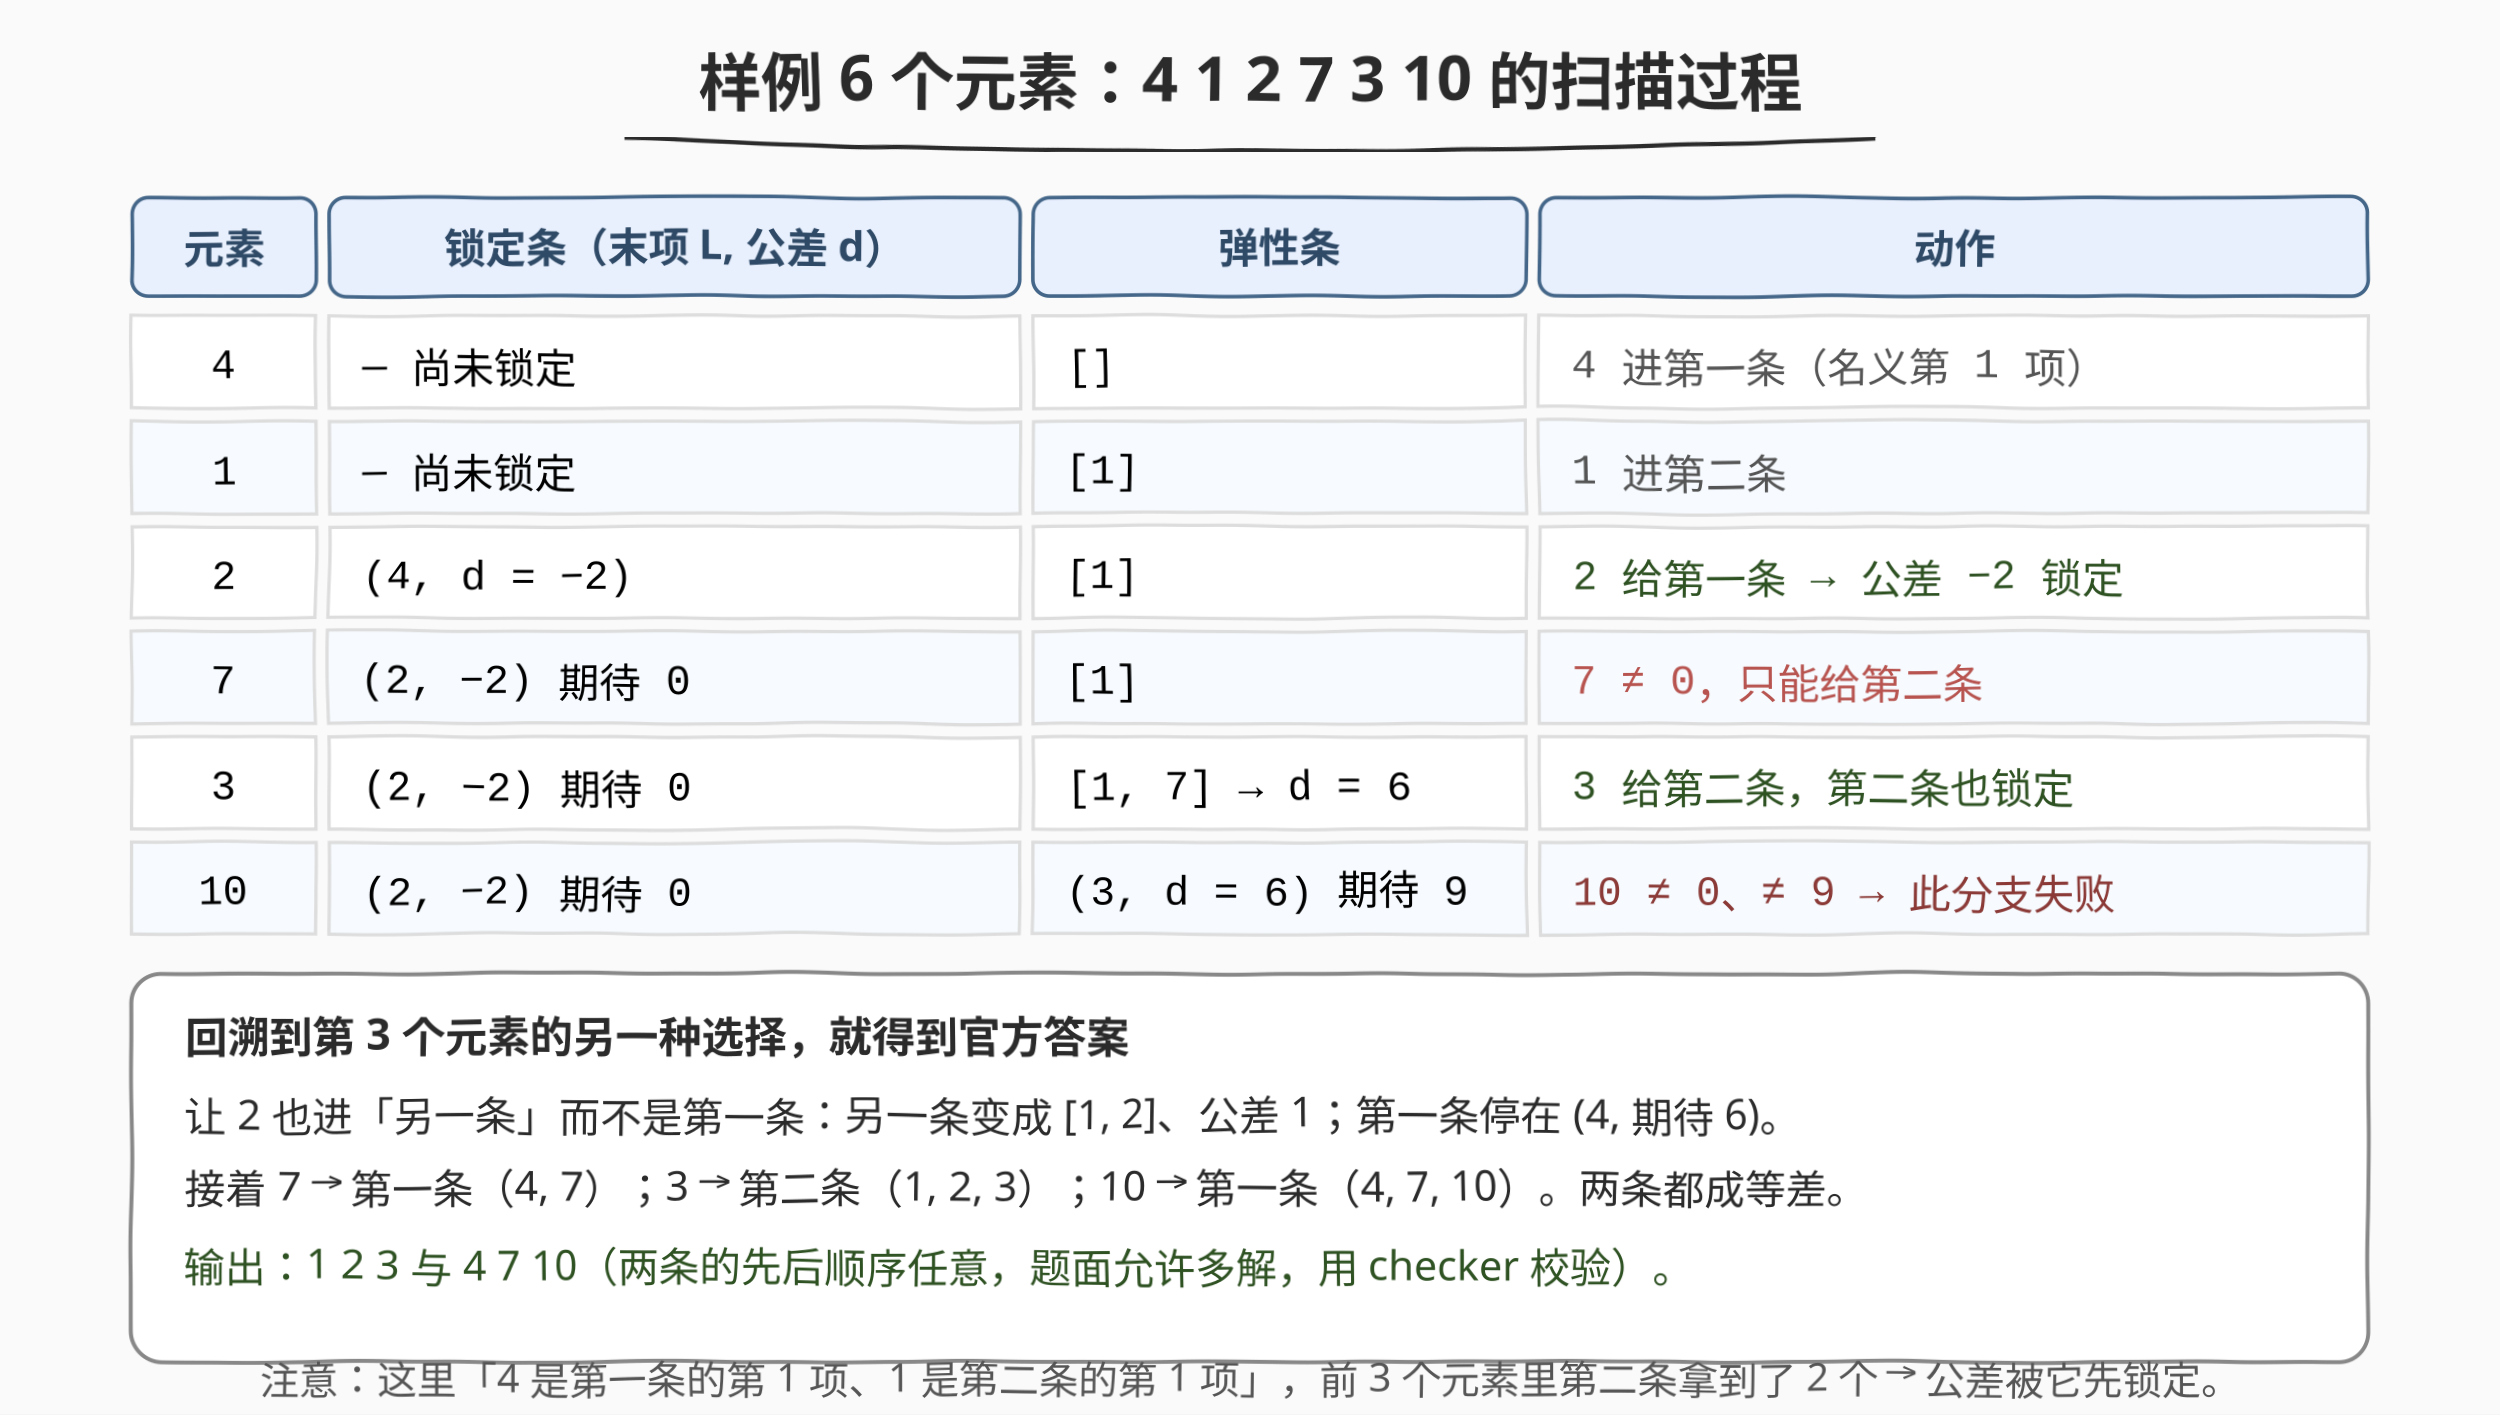
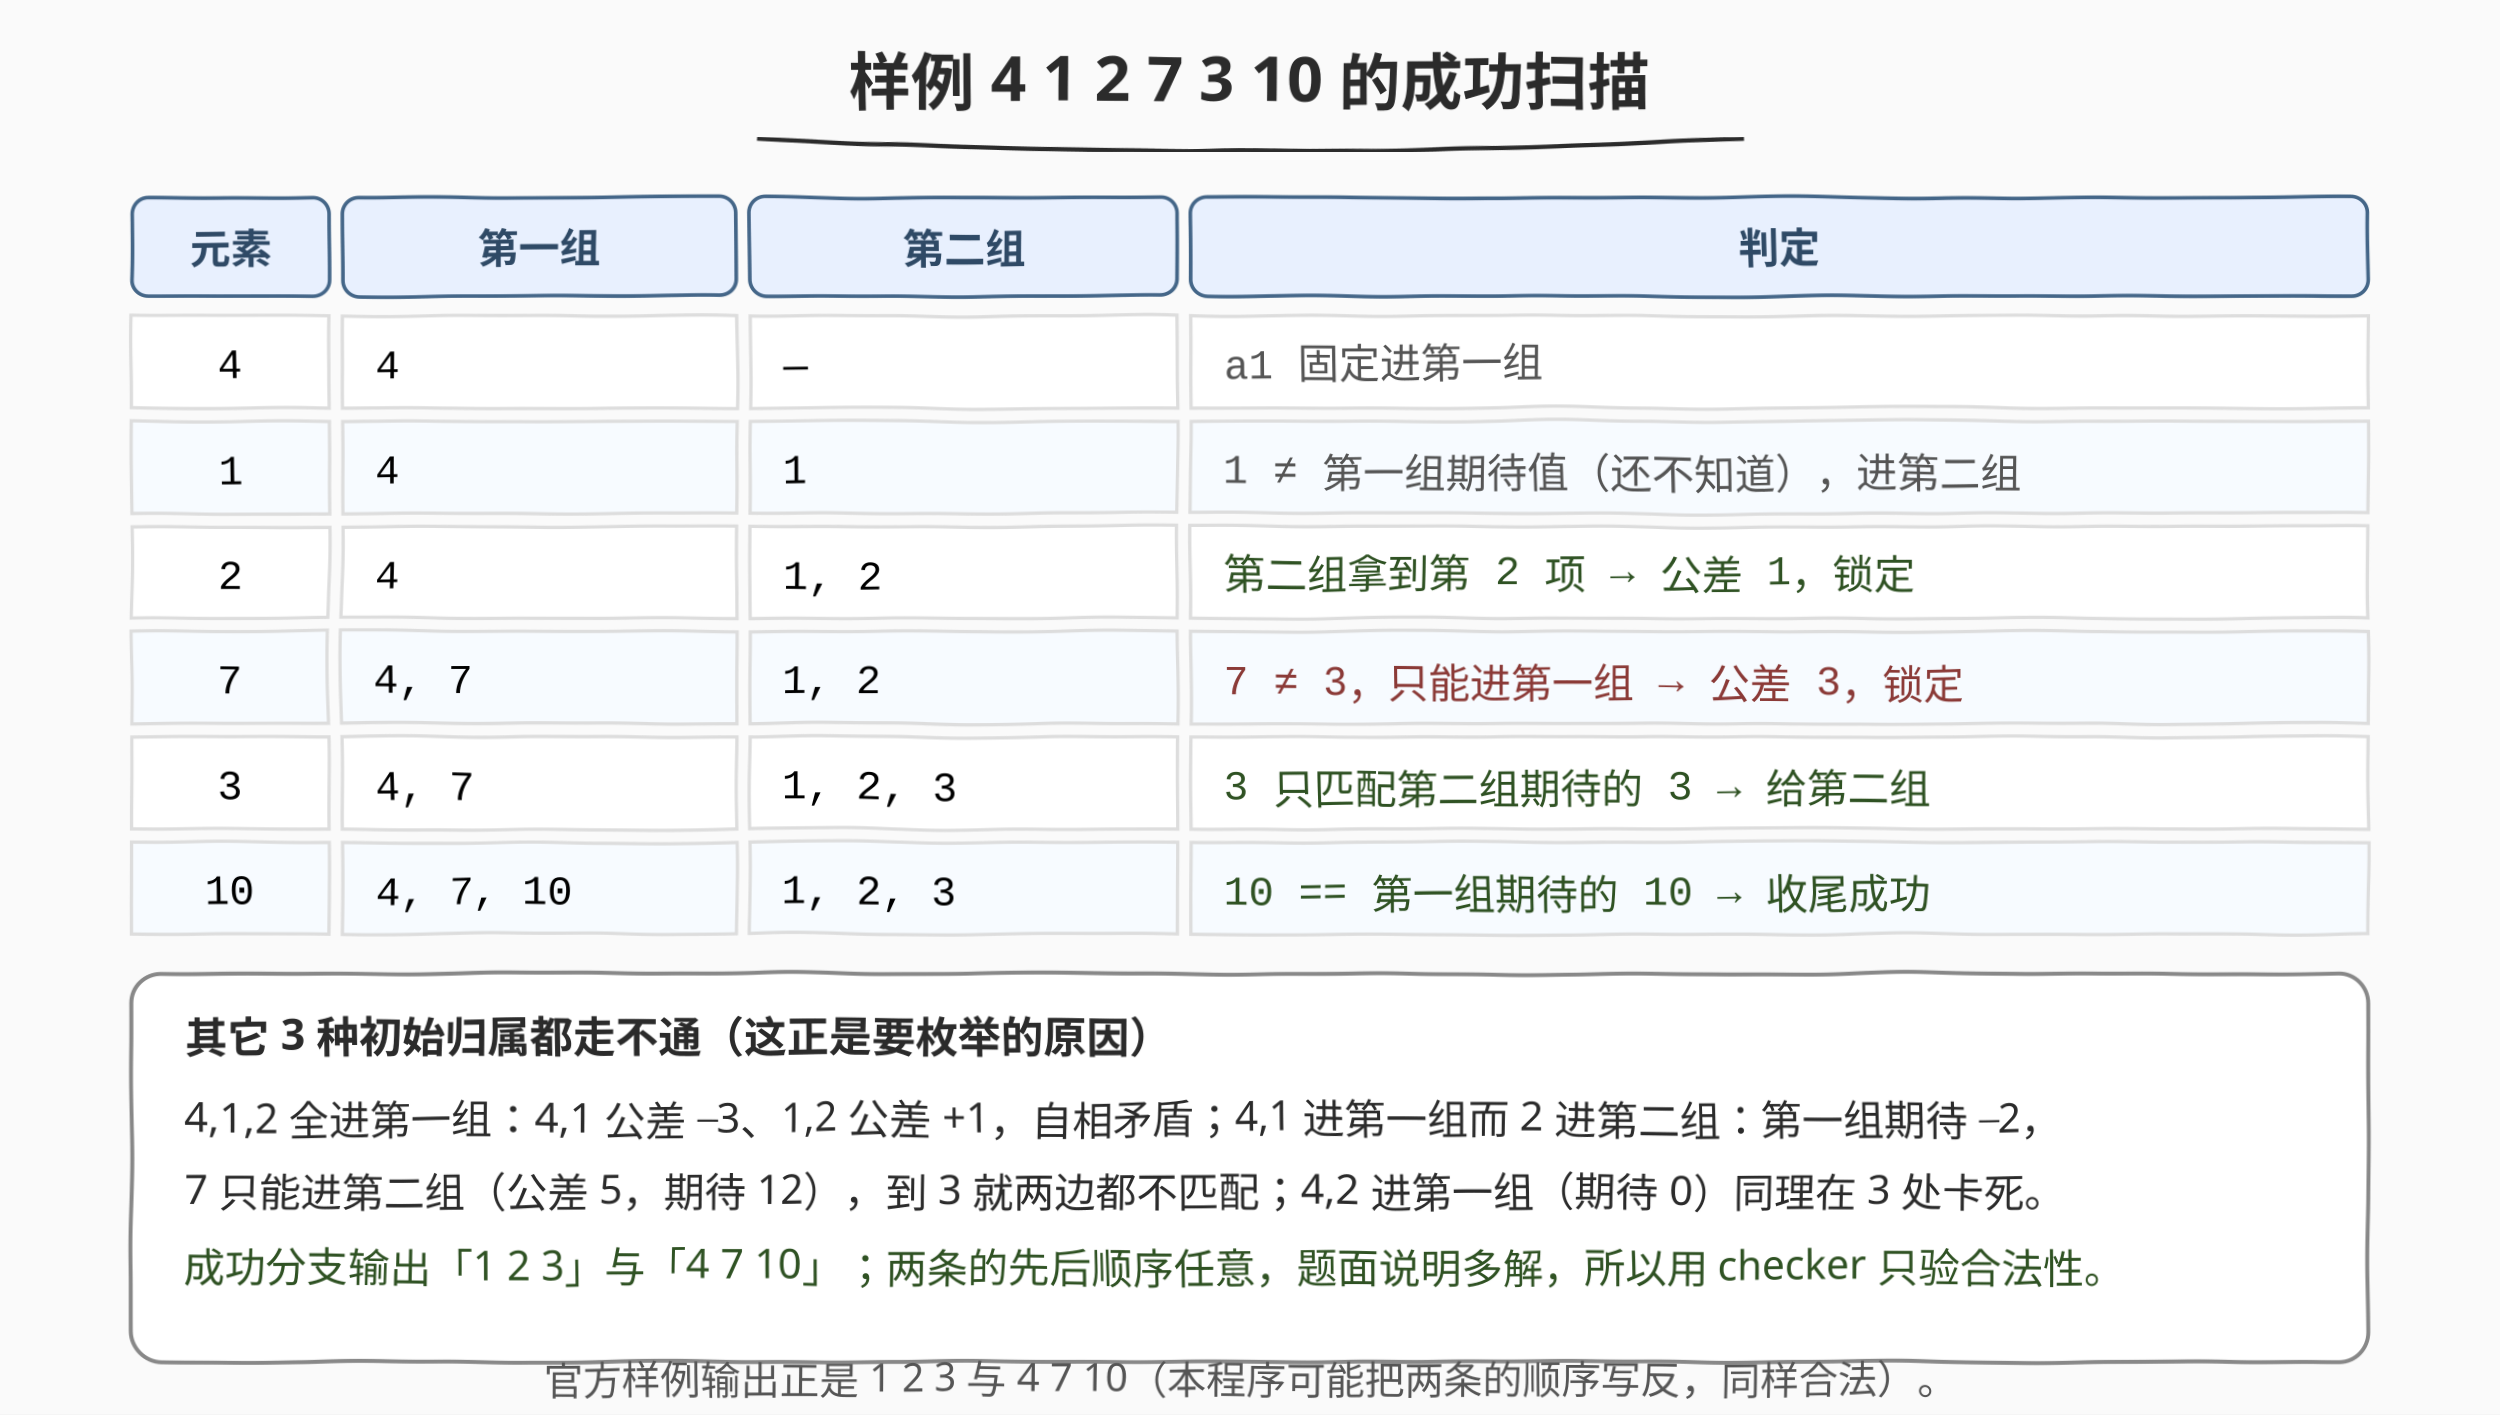
<svg xmlns="http://www.w3.org/2000/svg" width="760" height="430" viewBox="0 0 760 430" font-family="'Comic Sans MS','Marker Felt','Segoe UI','Kaiti SC',楷体,cursive">
  <defs>
    <filter id="rough2" x="-4%" y="-4%" width="108%" height="108%">
      <feTurbulence type="fractalNoise" baseFrequency="0.022" numOctaves="2" seed="37" />
      <feDisplacementMap in="SourceGraphic" scale="1.6" />
    </filter>
  </defs>
  <rect width="760" height="430" fill="#fafafa" />
-   <text x="380" y="32" text-anchor="middle" font-size="19" font-weight="bold" fill="#2b2b2b" filter="url(#rough2)">样例 6 个元素：4 1 2 7 3 10 的扫描过程</text>
-   <path d="M 190 42 Q 380 50 570 42" stroke="#2b2b2b" stroke-width="1.3" fill="none" filter="url(#rough2)" />
+   <text x="380" y="32" text-anchor="middle" font-size="19" font-weight="bold" fill="#2b2b2b" filter="url(#rough2)">样例 4 1 2 7 3 10 的成功扫描</text>
+   <path d="M 230 42 Q 380 50 530 42" stroke="#2b2b2b" stroke-width="1.3" fill="none" filter="url(#rough2)" />
  <g filter="url(#rough2)" font-size="12.5">
-     <rect x="40" y="60" width="56" height="30" rx="5" fill="#e8f0fe" stroke="#446688" stroke-width="1.1" />
-     <text x="68" y="80" text-anchor="middle" font-weight="bold" fill="#2f4a66">元素</text>
-     <rect x="100" y="60" width="210" height="30" rx="5" fill="#e8f0fe" stroke="#446688" stroke-width="1.1" />
-     <text x="205" y="80" text-anchor="middle" font-weight="bold" fill="#2f4a66">锁定条（末项 L, 公差 d）</text>
-     <rect x="314" y="60" width="150" height="30" rx="5" fill="#e8f0fe" stroke="#446688" stroke-width="1.1" />
-     <text x="389" y="80" text-anchor="middle" font-weight="bold" fill="#2f4a66">弹性条</text>
-     <rect x="468" y="60" width="252" height="30" rx="5" fill="#e8f0fe" stroke="#446688" stroke-width="1.1" />
-     <text x="594" y="80" text-anchor="middle" font-weight="bold" fill="#2f4a66">动作</text>
+     <rect x="40" y="60" width="60" height="30" rx="5" fill="#e8f0fe" stroke="#446688" stroke-width="1.1" />
+     <text x="70" y="80" text-anchor="middle" font-weight="bold" fill="#2f4a66">元素</text>
+     <rect x="104" y="60" width="120" height="30" rx="5" fill="#e8f0fe" stroke="#446688" stroke-width="1.1" />
+     <text x="164" y="80" text-anchor="middle" font-weight="bold" fill="#2f4a66">第一组</text>
+     <rect x="228" y="60" width="130" height="30" rx="5" fill="#e8f0fe" stroke="#446688" stroke-width="1.1" />
+     <text x="293" y="80" text-anchor="middle" font-weight="bold" fill="#2f4a66">第二组</text>
+     <rect x="362" y="60" width="358" height="30" rx="5" fill="#e8f0fe" stroke="#446688" stroke-width="1.1" />
+     <text x="541" y="80" text-anchor="middle" font-weight="bold" fill="#2f4a66">判定</text>
  </g>
  <g filter="url(#rough2)" font-size="12.5" font-family="'Courier New',monospace">
-     <rect x="40" y="96" width="56" height="28" fill="#ffffff" stroke="#ddd" />
-     <text x="68" y="115" text-anchor="middle">4</text>
-     <rect x="100" y="96" width="210" height="28" fill="#ffffff" stroke="#ddd" />
-     <text x="110" y="115">— 尚未锁定</text>
-     <rect x="314" y="96" width="150" height="28" fill="#ffffff" stroke="#ddd" />
-     <text x="324" y="115">[]</text>
-     <rect x="468" y="96" width="252" height="28" fill="#ffffff" stroke="#ddd" />
-     <text x="478" y="115" fill="#555">4 进第一条（名义第 1 项）</text>
-     <rect x="40" y="128" width="56" height="28" fill="#f7fbff" stroke="#ddd" />
-     <text x="68" y="147" text-anchor="middle">1</text>
-     <rect x="100" y="128" width="210" height="28" fill="#f7fbff" stroke="#ddd" />
-     <text x="110" y="147">— 尚未锁定</text>
-     <rect x="314" y="128" width="150" height="28" fill="#f7fbff" stroke="#ddd" />
-     <text x="324" y="147">[1]</text>
-     <rect x="468" y="128" width="252" height="28" fill="#f7fbff" stroke="#ddd" />
-     <text x="478" y="147" fill="#555">1 进第二条</text>
-     <rect x="40" y="160" width="56" height="28" fill="#ffffff" stroke="#ddd" />
-     <text x="68" y="179" text-anchor="middle">2</text>
-     <rect x="100" y="160" width="210" height="28" fill="#ffffff" stroke="#ddd" />
-     <text x="110" y="179">(4, d = −2)</text>
-     <rect x="314" y="160" width="150" height="28" fill="#ffffff" stroke="#ddd" />
-     <text x="324" y="179">[1]</text>
-     <rect x="468" y="160" width="252" height="28" fill="#ffffff" stroke="#ddd" />
-     <text x="478" y="179" fill="#2f5223">2 给第一条 → 公差 −2 锁定</text>
-     <rect x="40" y="192" width="56" height="28" fill="#f7fbff" stroke="#ddd" />
-     <text x="68" y="211" text-anchor="middle">7</text>
-     <rect x="100" y="192" width="210" height="28" fill="#f7fbff" stroke="#ddd" />
-     <text x="110" y="211">(2, −2) 期待 0</text>
-     <rect x="314" y="192" width="150" height="28" fill="#f7fbff" stroke="#ddd" />
-     <text x="324" y="211">[1]</text>
-     <rect x="468" y="192" width="252" height="28" fill="#f7fbff" stroke="#ddd" />
-     <text x="478" y="211" fill="#b85450">7 ≠ 0，只能给第二条</text>
-     <rect x="40" y="224" width="56" height="28" fill="#ffffff" stroke="#ddd" />
-     <text x="68" y="243" text-anchor="middle">3</text>
-     <rect x="100" y="224" width="210" height="28" fill="#ffffff" stroke="#ddd" />
-     <text x="110" y="243">(2, −2) 期待 0</text>
-     <rect x="314" y="224" width="150" height="28" fill="#ffffff" stroke="#ddd" />
-     <text x="324" y="243">[1, 7] → d = 6</text>
-     <rect x="468" y="224" width="252" height="28" fill="#ffffff" stroke="#ddd" />
-     <text x="478" y="243" fill="#2f5223">3 给第二条，第二条也锁定</text>
-     <rect x="40" y="256" width="56" height="28" fill="#f7fbff" stroke="#ddd" />
-     <text x="68" y="275" text-anchor="middle">10</text>
-     <rect x="100" y="256" width="210" height="28" fill="#f7fbff" stroke="#ddd" />
-     <text x="110" y="275">(2, −2) 期待 0</text>
-     <rect x="314" y="256" width="150" height="28" fill="#f7fbff" stroke="#ddd" />
-     <text x="324" y="275">(3, d = 6) 期待 9</text>
-     <rect x="468" y="256" width="252" height="28" fill="#f7fbff" stroke="#ddd" />
-     <text x="478" y="275" fill="#8b3a37">10 ≠ 0、≠ 9 → 此分支失败</text>
+     <rect x="40" y="96" width="60" height="28" fill="#ffffff" stroke="#ddd" />
+     <text x="70" y="115" text-anchor="middle">4</text>
+     <rect x="104" y="96" width="120" height="28" fill="#ffffff" stroke="#ddd" />
+     <text x="114" y="115">4</text>
+     <rect x="228" y="96" width="130" height="28" fill="#ffffff" stroke="#ddd" />
+     <text x="238" y="115">—</text>
+     <rect x="362" y="96" width="358" height="28" fill="#ffffff" stroke="#ddd" />
+     <text x="372" y="115" fill="#555">a1 固定进第一组</text>
+     <rect x="40" y="128" width="60" height="28" fill="#f7fbff" stroke="#ddd" />
+     <text x="70" y="147" text-anchor="middle">1</text>
+     <rect x="104" y="128" width="120" height="28" fill="#f7fbff" stroke="#ddd" />
+     <text x="114" y="147">4</text>
+     <rect x="228" y="128" width="130" height="28" fill="#f7fbff" stroke="#ddd" />
+     <text x="238" y="147">1</text>
+     <rect x="362" y="128" width="358" height="28" fill="#f7fbff" stroke="#ddd" />
+     <text x="372" y="147" fill="#555">1 ≠ 第一组期待值（还不知道），进第二组</text>
+     <rect x="40" y="160" width="60" height="28" fill="#ffffff" stroke="#ddd" />
+     <text x="70" y="179" text-anchor="middle">2</text>
+     <rect x="104" y="160" width="120" height="28" fill="#ffffff" stroke="#ddd" />
+     <text x="114" y="179">4</text>
+     <rect x="228" y="160" width="130" height="28" fill="#ffffff" stroke="#ddd" />
+     <text x="238" y="179">1, 2</text>
+     <rect x="362" y="160" width="358" height="28" fill="#ffffff" stroke="#ddd" />
+     <text x="372" y="179" fill="#2f5223">第二组拿到第 2 项 → 公差 1，锁定</text>
+     <rect x="40" y="192" width="60" height="28" fill="#f7fbff" stroke="#ddd" />
+     <text x="70" y="211" text-anchor="middle">7</text>
+     <rect x="104" y="192" width="120" height="28" fill="#f7fbff" stroke="#ddd" />
+     <text x="114" y="211">4, 7</text>
+     <rect x="228" y="192" width="130" height="28" fill="#f7fbff" stroke="#ddd" />
+     <text x="238" y="211">1, 2</text>
+     <rect x="362" y="192" width="358" height="28" fill="#f7fbff" stroke="#ddd" />
+     <text x="372" y="211" fill="#8b3a37">7 ≠ 3，只能进第一组 → 公差 3，锁定</text>
+     <rect x="40" y="224" width="60" height="28" fill="#ffffff" stroke="#ddd" />
+     <text x="70" y="243" text-anchor="middle">3</text>
+     <rect x="104" y="224" width="120" height="28" fill="#ffffff" stroke="#ddd" />
+     <text x="114" y="243">4, 7</text>
+     <rect x="228" y="224" width="130" height="28" fill="#ffffff" stroke="#ddd" />
+     <text x="238" y="243">1, 2, 3</text>
+     <rect x="362" y="224" width="358" height="28" fill="#ffffff" stroke="#ddd" />
+     <text x="372" y="243" fill="#2f5223">3 只匹配第二组期待的 3 → 给第二组</text>
+     <rect x="40" y="256" width="60" height="28" fill="#f7fbff" stroke="#ddd" />
+     <text x="70" y="275" text-anchor="middle">10</text>
+     <rect x="104" y="256" width="120" height="28" fill="#f7fbff" stroke="#ddd" />
+     <text x="114" y="275">4, 7, 10</text>
+     <rect x="228" y="256" width="130" height="28" fill="#f7fbff" stroke="#ddd" />
+     <text x="238" y="275">1, 2, 3</text>
+     <rect x="362" y="256" width="358" height="28" fill="#f7fbff" stroke="#ddd" />
+     <text x="372" y="275" fill="#2f5223">10 == 第一组期待的 10 → 收尾成功</text>
  </g>
  <g filter="url(#rough2)">
    <rect x="40" y="296" width="680" height="118" rx="9" fill="#ffffff" stroke="#888" stroke-width="1.2" />
-     <text x="56" y="320" font-size="13" font-weight="bold" fill="#2b2b2b">回溯到第 3 个元素的另一种选择，就得到官方答案</text>
-     <text x="56" y="344" font-size="12.5" fill="#2b2b2b">让 2 也进「另一条」而不是第一条：另一条变成 [1, 2]、公差 1；第一条停在 (4, 期待 6)。</text>
-     <text x="56" y="366" font-size="12.5" fill="#2b2b2b">接着 7 → 第一条（4, 7）；3 → 第二条（1, 2, 3）；10 → 第一条（4, 7, 10）。两条都成等差。</text>
-     <text x="56" y="390" font-size="12.5" fill="#2f5223">输出：1 2 3 与 4 7 10（两条的先后顺序任意，题面允许多解，用 checker 校验）。</text>
+     <text x="56" y="320" font-size="13" font-weight="bold" fill="#2b2b2b">其它 3 种初始归属都走不通（这正是要枚举的原因）</text>
+     <text x="56" y="344" font-size="12.5" fill="#2b2b2b">4,1,2 全进第一组：4,1 公差 −3、1,2 公差 +1，自相矛盾；4,1 进第一组而 2 进第二组：第一组期待 −2，</text>
+     <text x="56" y="366" font-size="12.5" fill="#2b2b2b">7 只能进第二组（公差 5，期待 12），到 3 就两边都不匹配；4,2 进第一组（期待 0）同理在 3 处卡死。</text>
+     <text x="56" y="390" font-size="12.5" fill="#2f5223">成功分支输出「1 2 3」与「4 7 10」；两条的先后顺序任意，题面说明多解，所以用 checker 只验合法性。</text>
  </g>
-   <text x="380" y="424" text-anchor="middle" font-size="12" fill="#555" filter="url(#rough2)">注意：这里「4 是第一条的第 1 项、1 是第二条的第 1 项」，前 3 个元素里第二条拿到了 2 个 → 公差被它先锁定。</text>
+   <text x="380" y="424" text-anchor="middle" font-size="12" fill="#555" filter="url(#rough2)">官方样例输出正是 1 2 3 与 4 7 10（本程序可能把两条的顺序写反，同样合法）。</text>
</svg>
